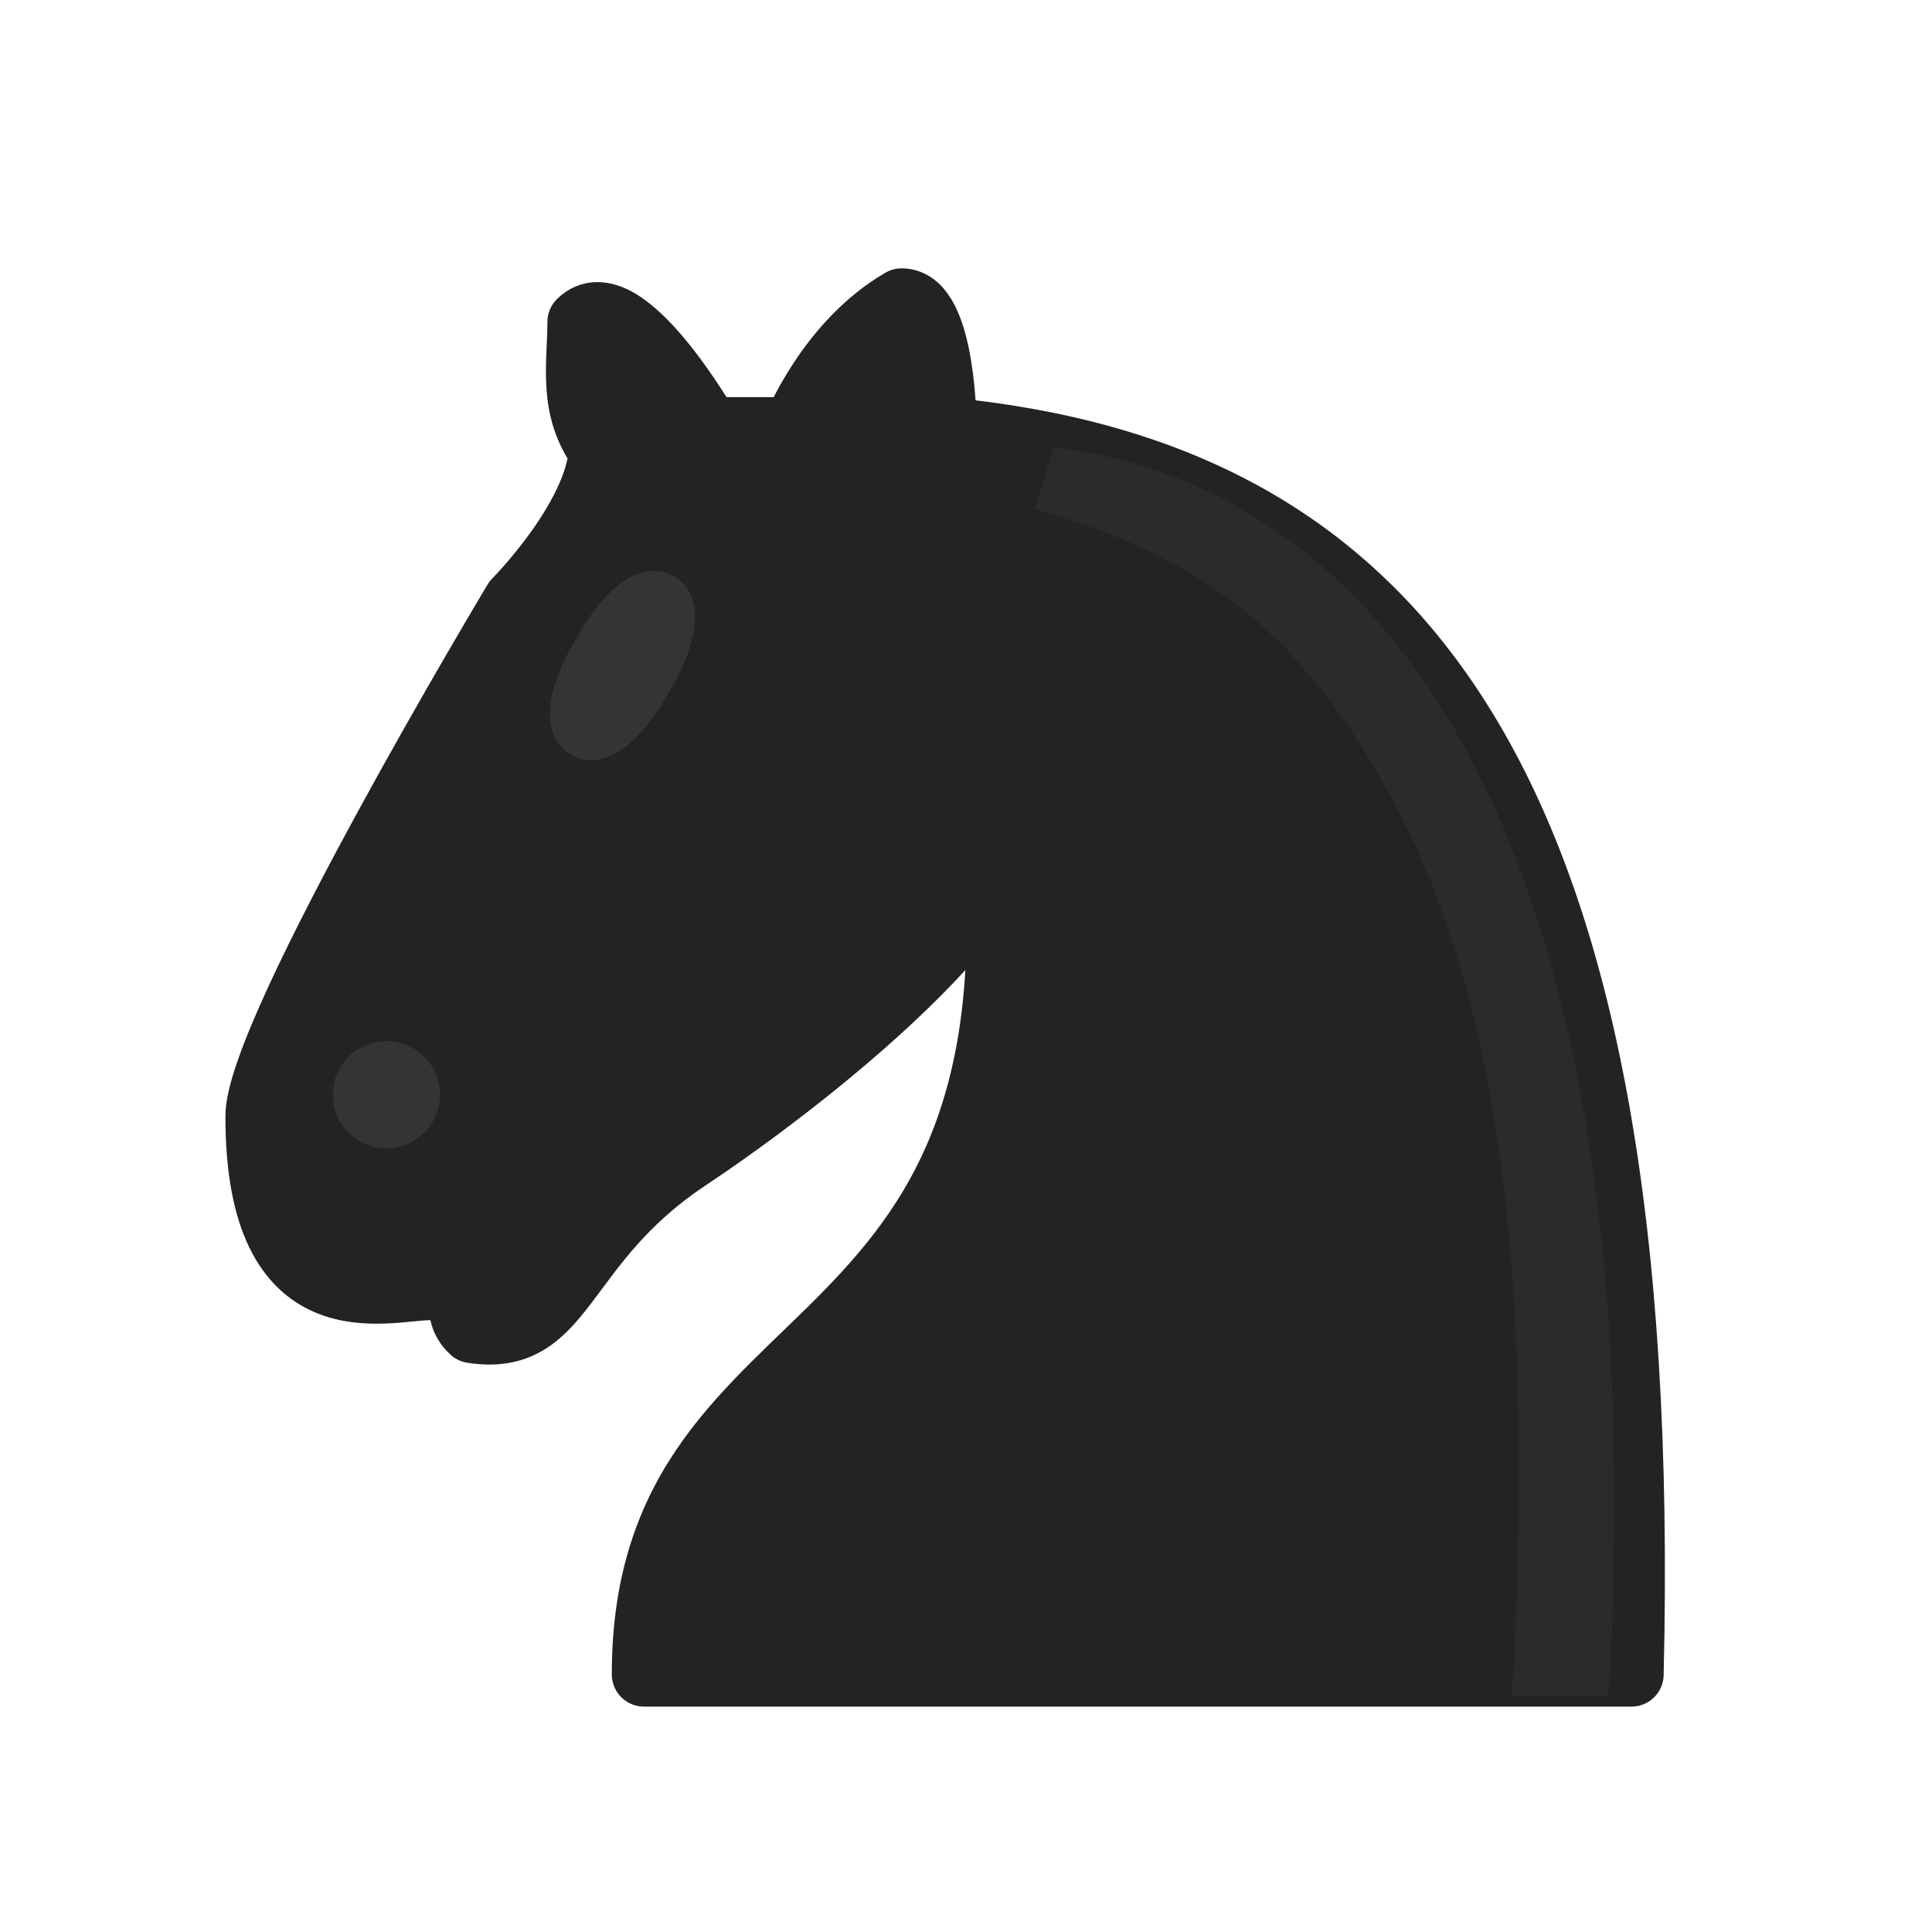
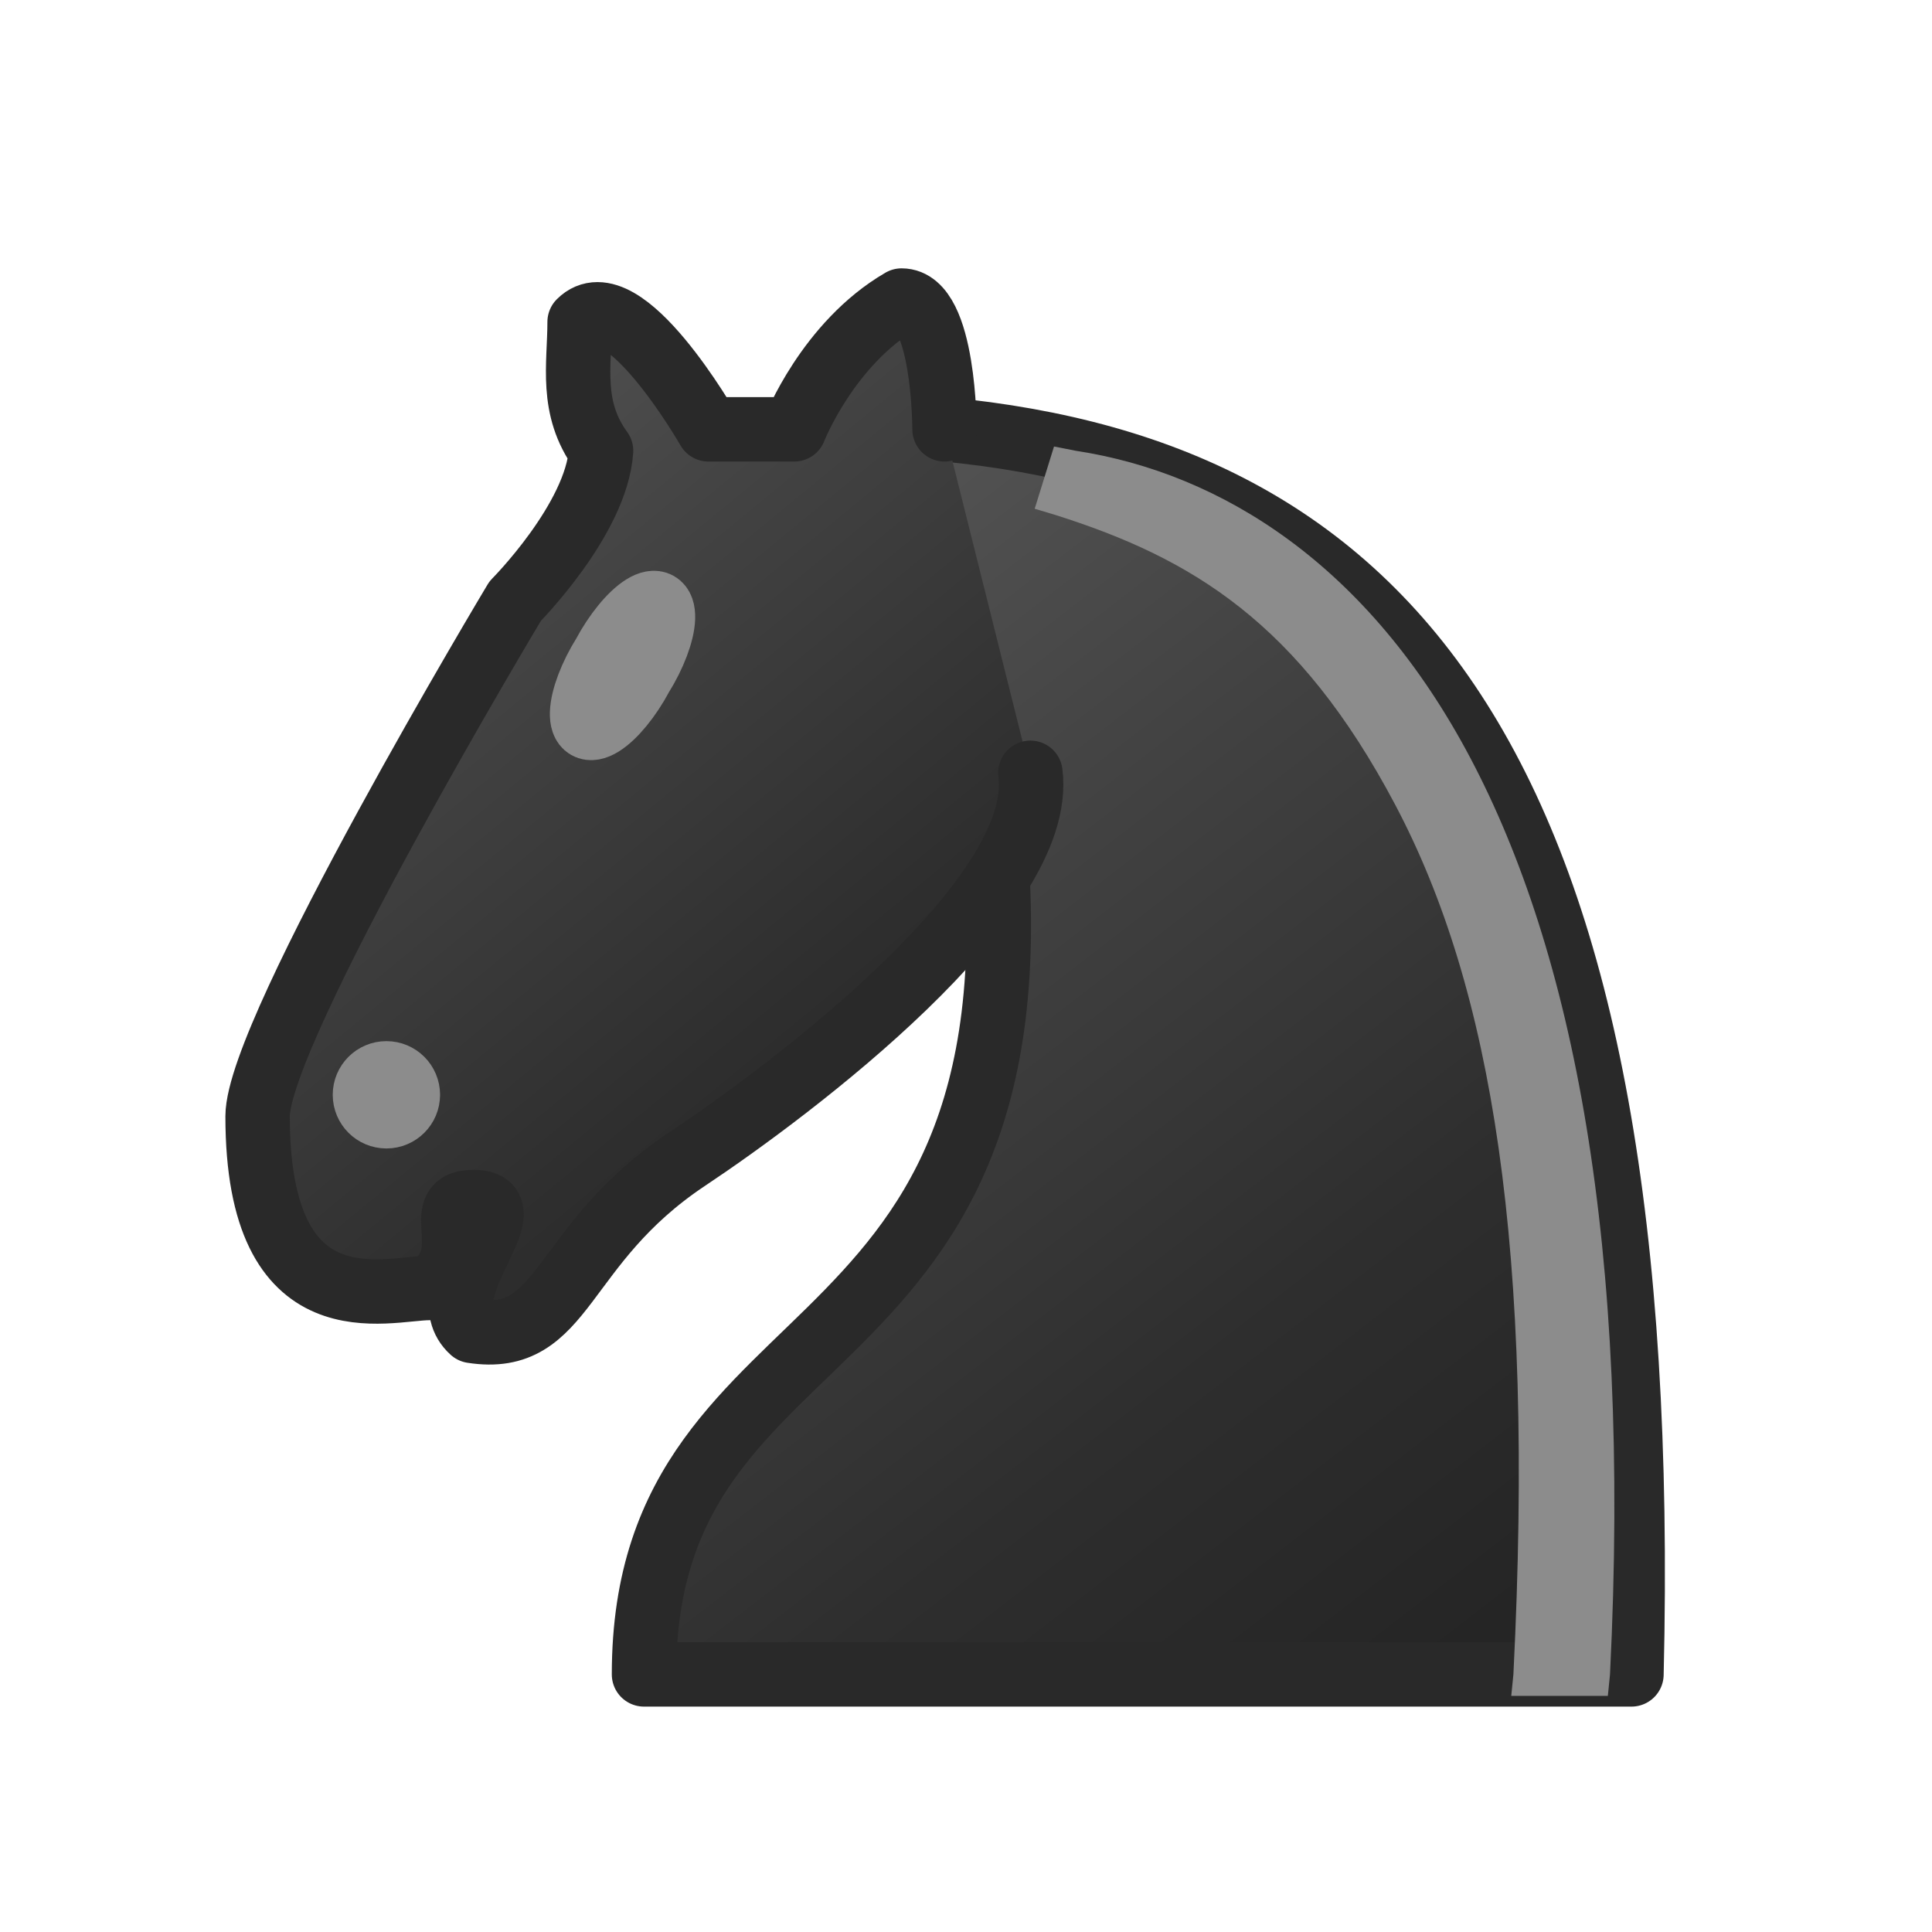
- <svg xmlns="http://www.w3.org/2000/svg" fill="#232323" viewBox="0 0 45 45">
-   <g fill="none" fill-rule="evenodd" stroke="#232323" stroke-linecap="round" stroke-linejoin="round" stroke-width="1.5">
-     <path fill="#232323" d="M22 10c10.5 1 16.5 8 16 29H15c0-9 10-6.5 8-21" />
-     <path fill="#232323" d="M24 18c.38 2.91-5.55 7.37-8 9-3 2-2.82 4.34-5 4-1.04-.94 1.41-3.04 0-3-1 0 .19 1.23-1 2-1 0-4 1-4-4 0-2 6-12 6-12s1.89-1.9 2-3.5c-.73-1-.5-2-.5-3 1-1 3 2.5 3 2.5h2s.78-2 2.5-3c1 0 1 3 1 3" />
-     <path fill="#343434" stroke="#343434" d="M9.5 25.5a.5.5 0 1 1-1 0 .5.5 0 1 1 1 0m5.43-9.75a.5 1.5 30 1 1-.86-.5.5 1.5 30 1 1 .86.5" />
-     <path fill="#2B2B2B" stroke="none" d="m24.55 10.4-.45 1.45.5.15c3.15 1 5.65 2.49 7.9 6.75S35.75 29.06 35.25 39l-.05.5h2.25l.05-.5c.5-10.06-.88-16.85-3.25-21.34s-5.79-6.64-9.19-7.16z" />
+ <svg xmlns="http://www.w3.org/2000/svg" viewBox="0 0 45 45" fill="url(#chessaz-graphite)">
+   <defs>
+     <linearGradient id="chessaz-graphite" x1="18%" y1="0%" x2="80%" y2="100%">
+       <stop offset="0%" stop-color="#565656" />
+       <stop offset="36%" stop-color="#414141" />
+       <stop offset="72%" stop-color="#2e2e2e" />
+       <stop offset="100%" stop-color="#252525" />
+     </linearGradient>
+   </defs>
+   <g fill="none" fill-rule="evenodd" stroke="#292929" stroke-linecap="round" stroke-linejoin="round" stroke-width="1.5">
+     <path fill="url(#chessaz-graphite)" d="M22 10c10.5 1 16.5 8 16 29H15c0-9 10-6.5 8-21" />
+     <path fill="url(#chessaz-graphite)" d="M24 18c.38 2.91-5.55 7.37-8 9-3 2-2.82 4.34-5 4-1.04-.94 1.41-3.04 0-3-1 0 .19 1.23-1 2-1 0-4 1-4-4 0-2 6-12 6-12s1.89-1.9 2-3.5c-.73-1-.5-2-.5-3 1-1 3 2.5 3 2.5h2s.78-2 2.5-3c1 0 1 3 1 3" />
+     <path fill="#8c8c8c" stroke="#8c8c8c" d="M9.5 25.5a.5.5 0 1 1-1 0 .5.5 0 1 1 1 0m5.43-9.75a.5 1.5 30 1 1-.86-.5.5 1.5 30 1 1 .86.5" />
+     <path fill="#8c8c8c" stroke="none" d="m24.55 10.4-.45 1.45.5.15c3.15 1 5.65 2.49 7.9 6.75S35.75 29.06 35.25 39l-.05.5h2.25l.05-.5c.5-10.06-.88-16.85-3.25-21.34s-5.79-6.64-9.19-7.16z" />
  </g>
</svg>
